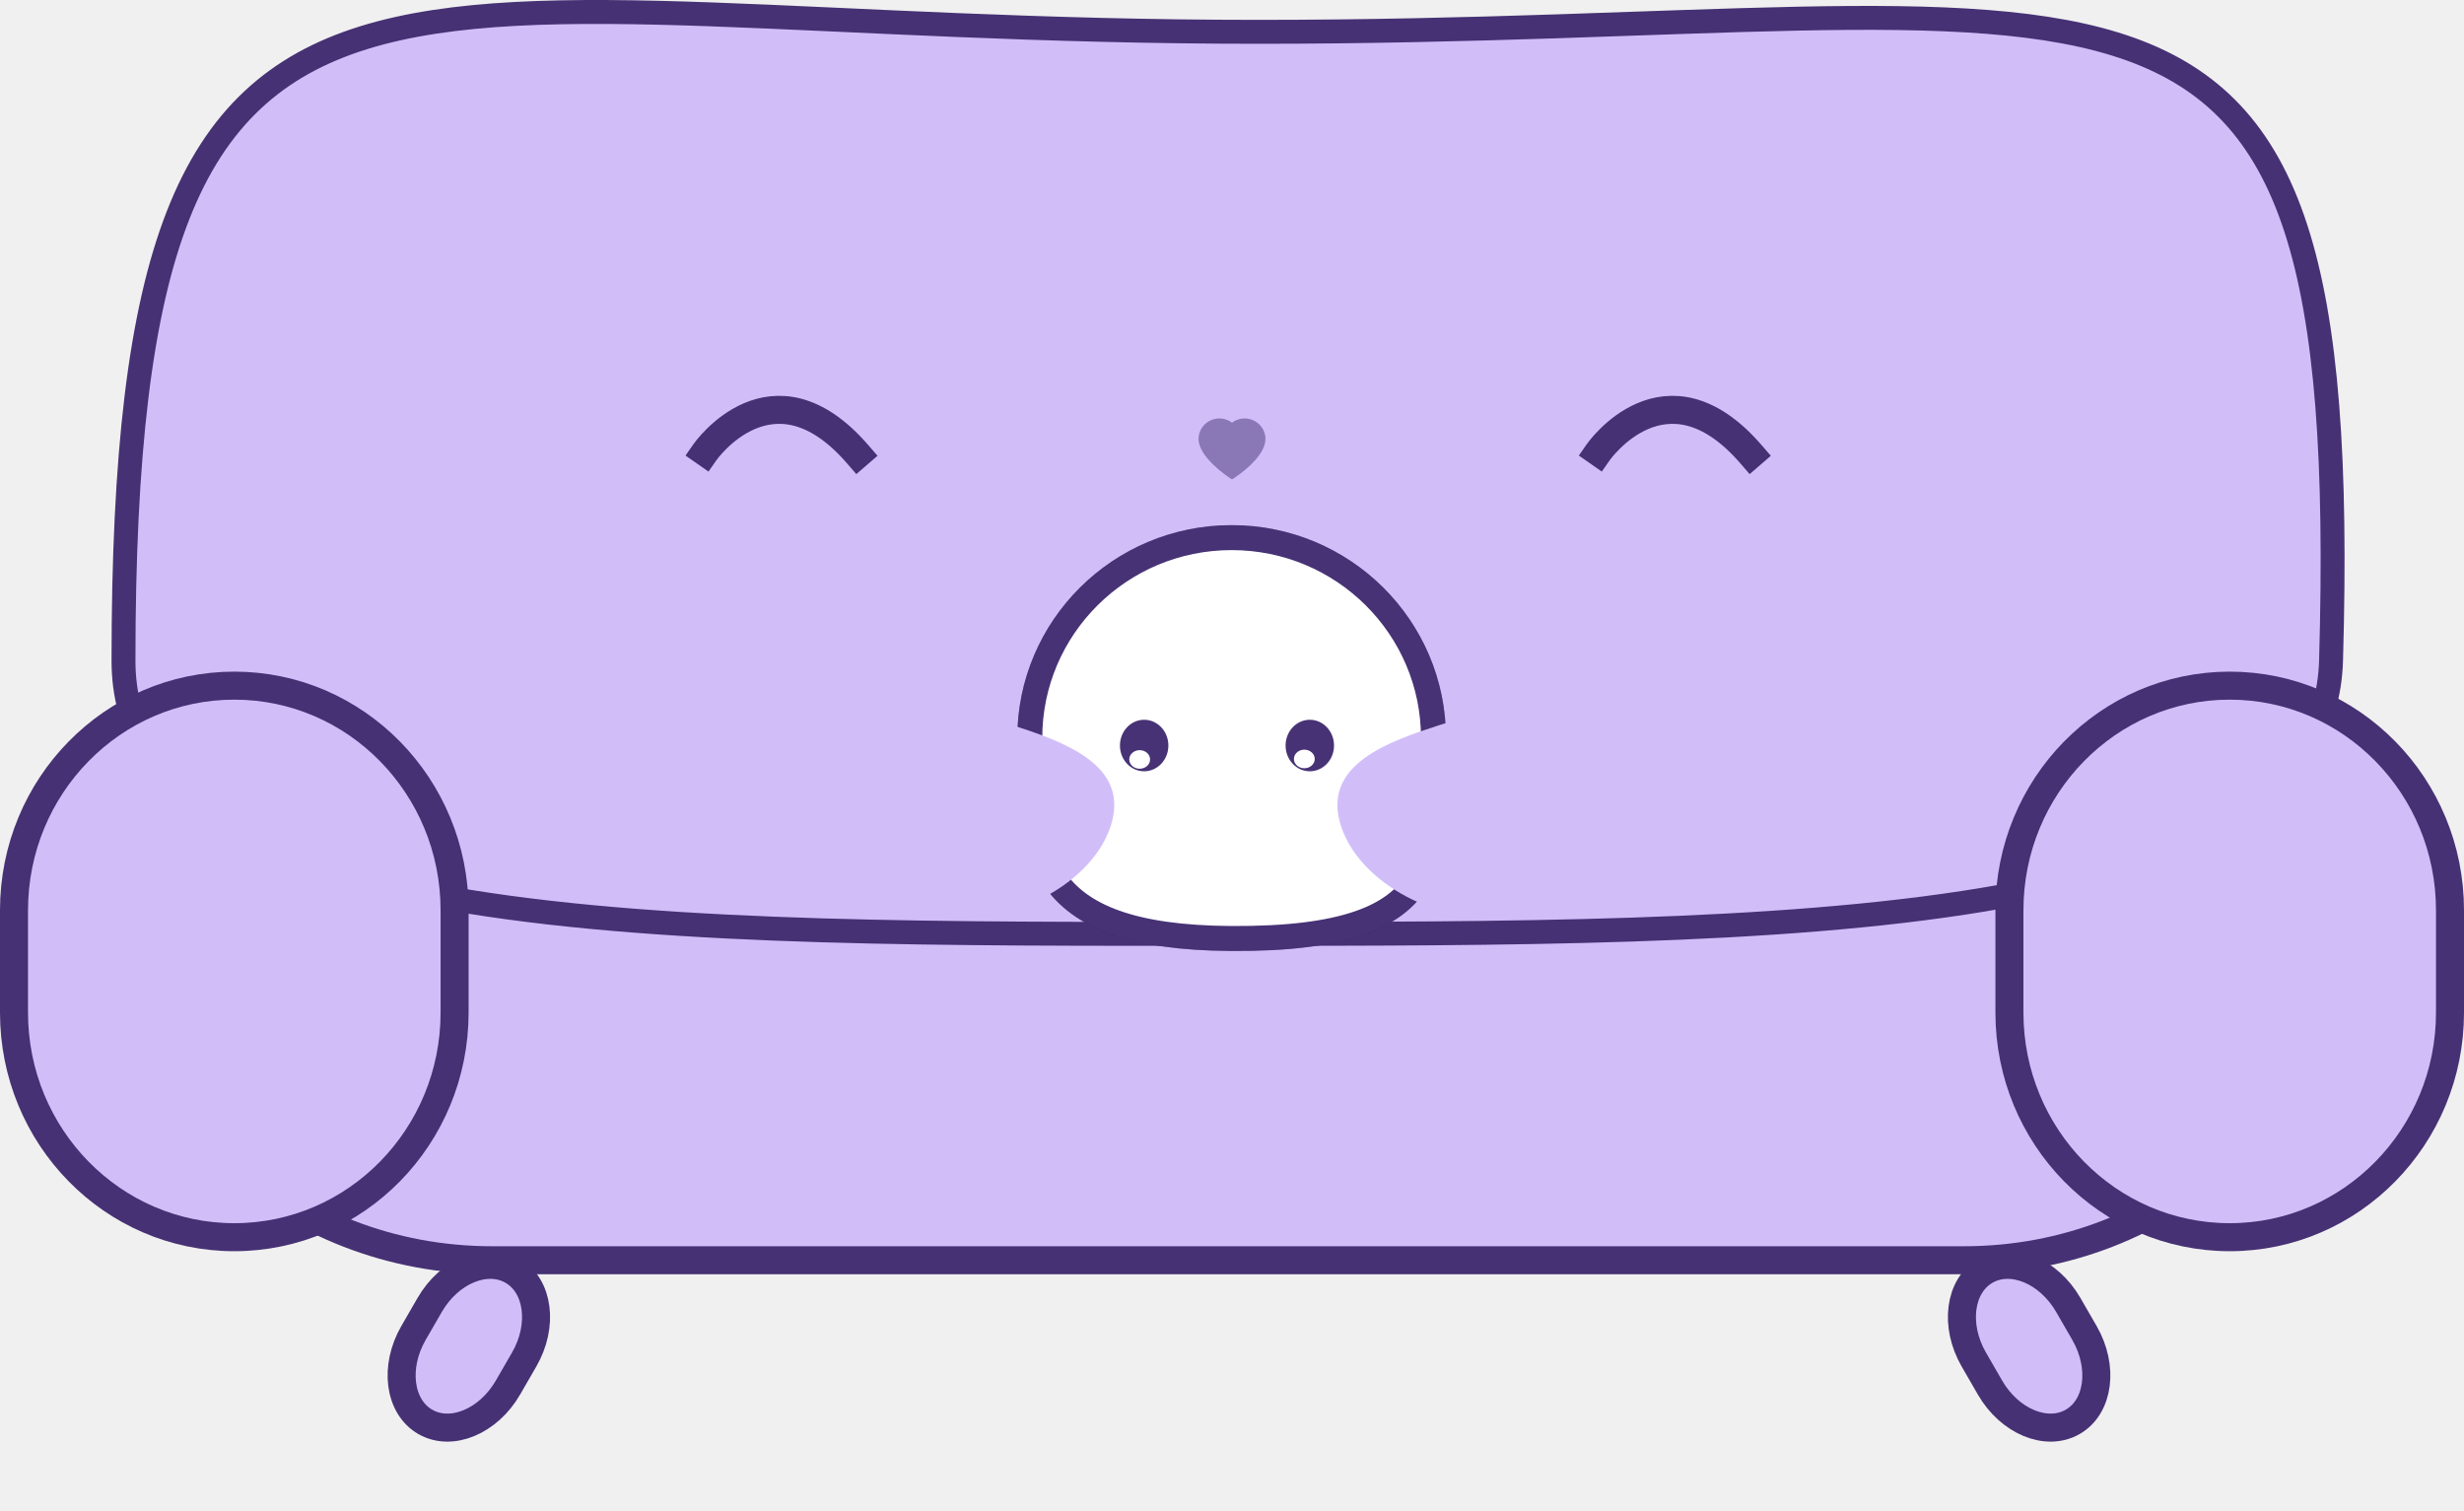
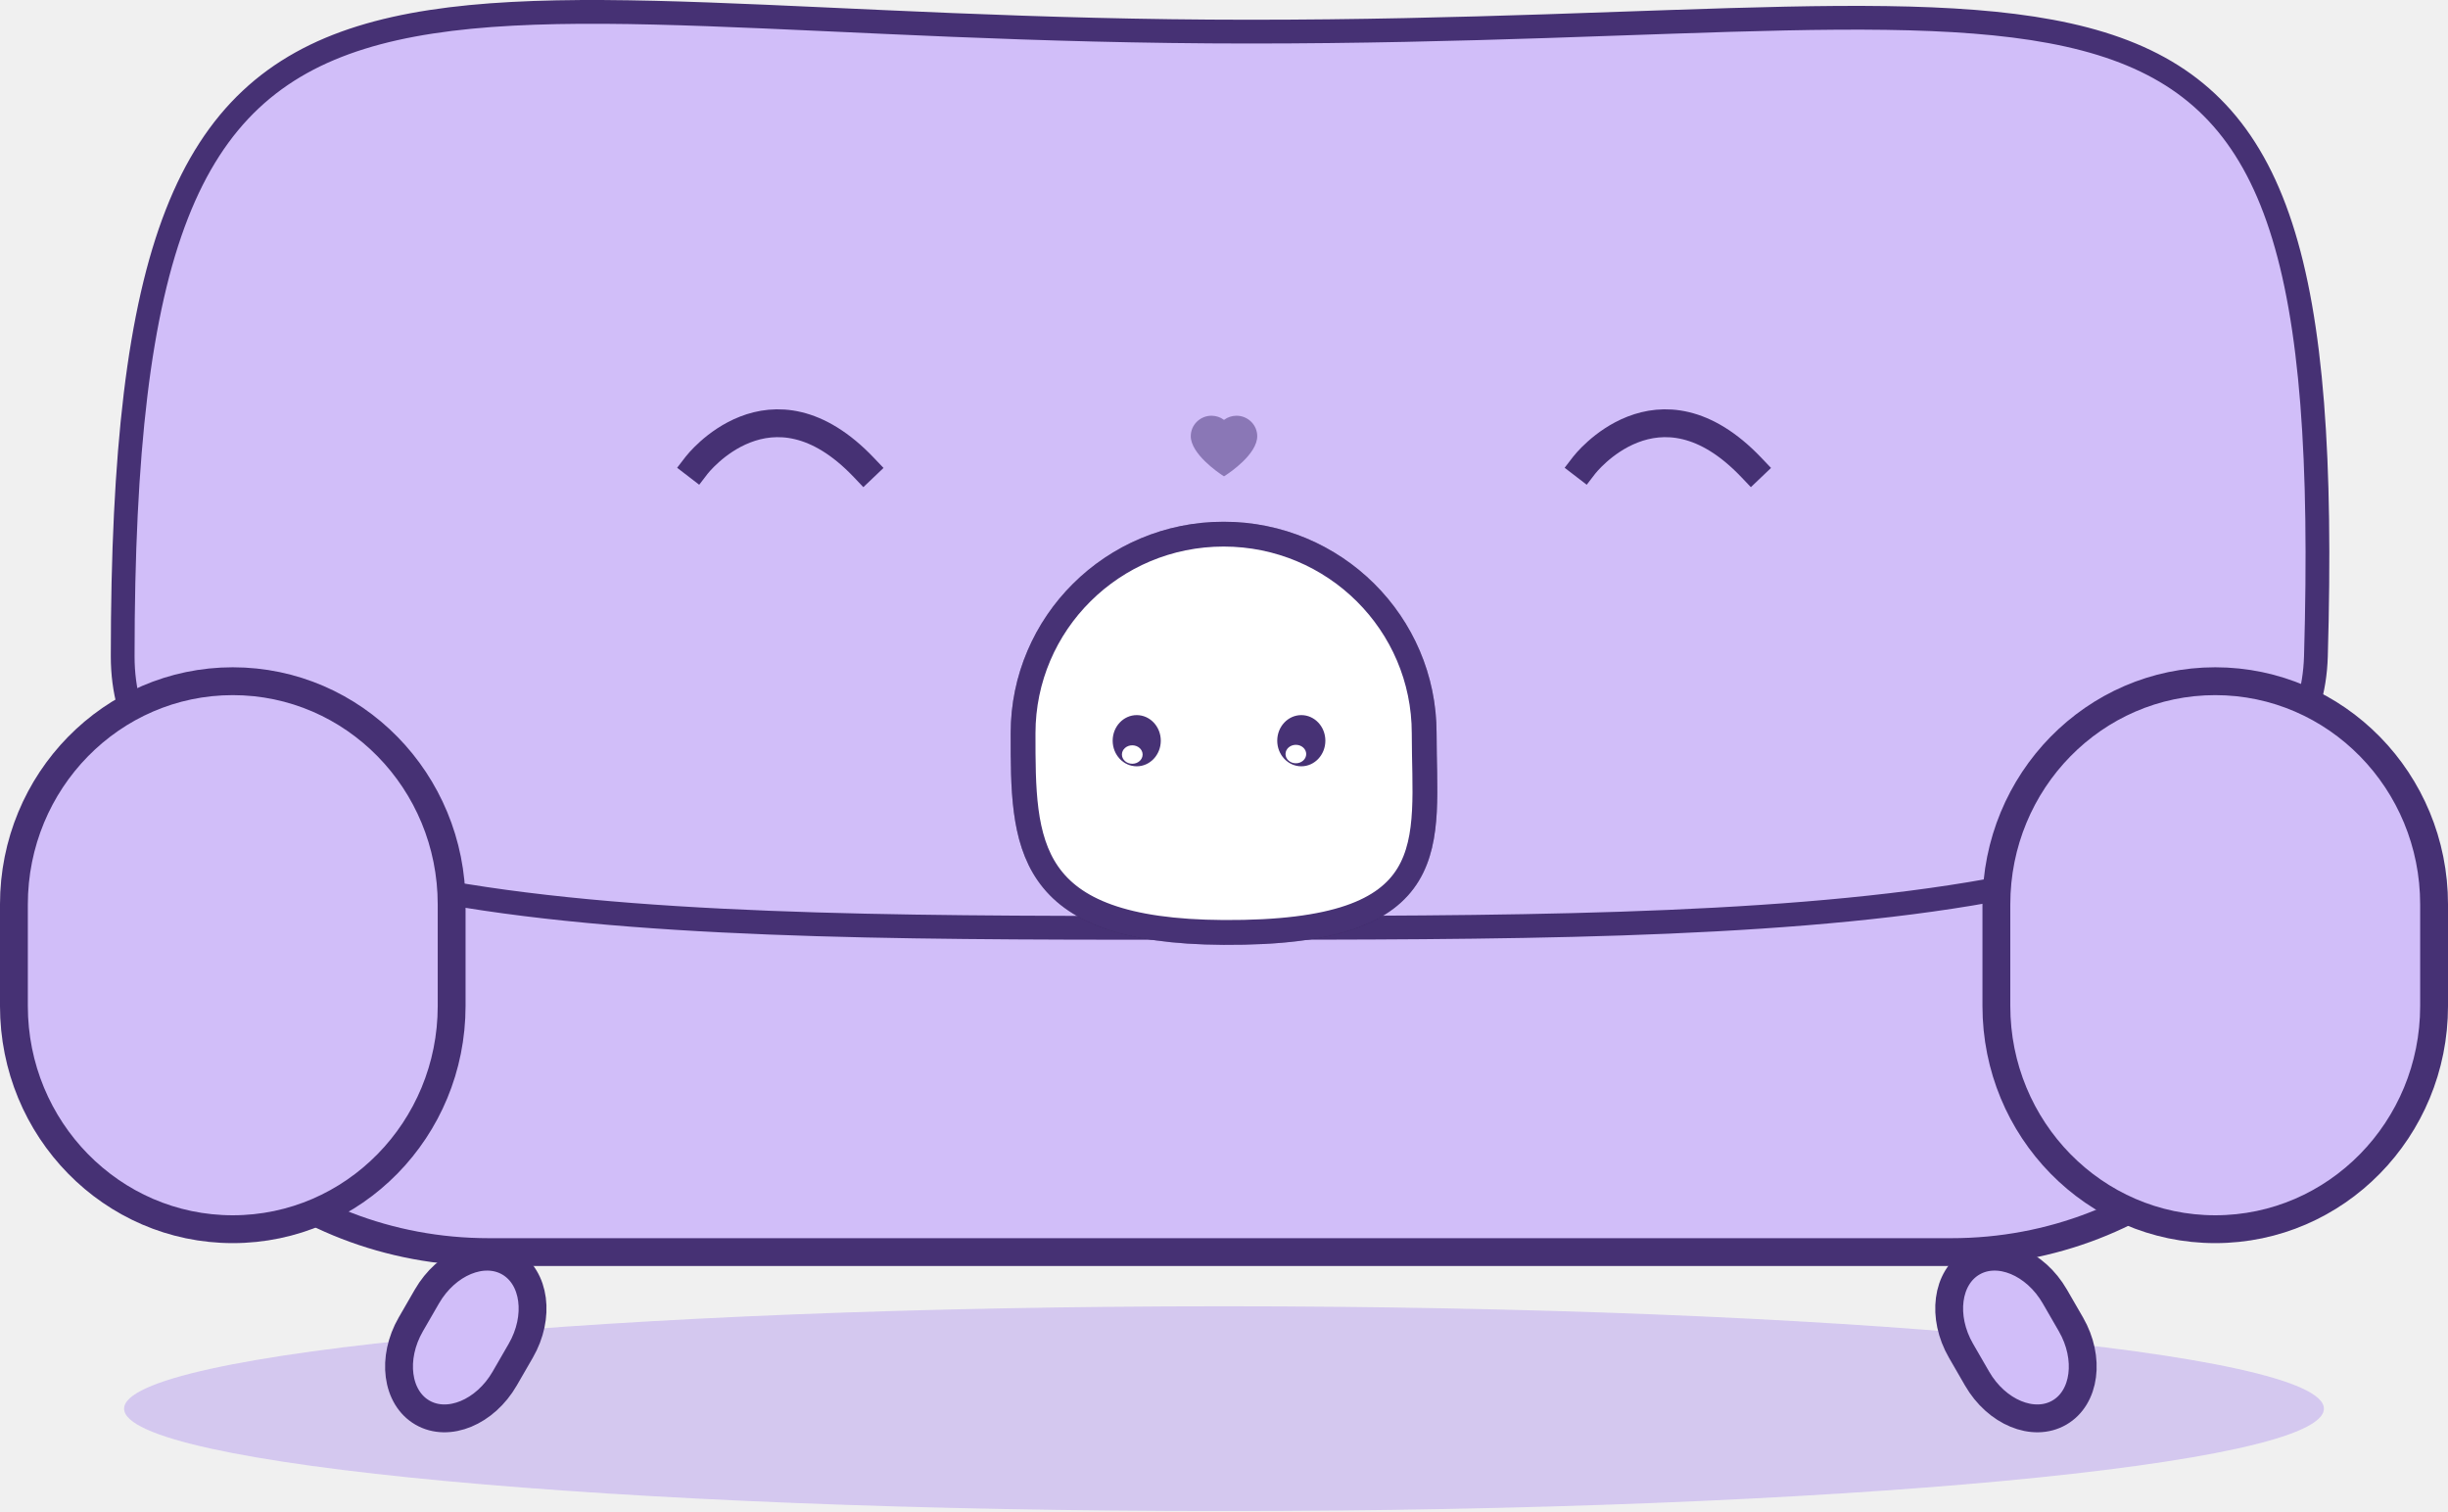
- <svg xmlns="http://www.w3.org/2000/svg" xmlns:ns1="http://vectornator.io" height="100%" stroke-miterlimit="10" style="fill-rule:nonzero;clip-rule:evenodd;stroke-linecap:round;stroke-linejoin:round;" version="1.1" viewBox="53.702 115.365 190.354 116.708" width="100%" xml:space="preserve">
+ <svg xmlns="http://www.w3.org/2000/svg" xmlns:ns1="http://vectornator.io" height="100%" stroke-miterlimit="10" style="fill-rule:nonzero;clip-rule:evenodd;stroke-linecap:round;stroke-linejoin:round;" version="1.1" viewBox="53.702 115.365 190.354 117.491" width="100%" xml:space="preserve">
  <defs>
    <filter color-interpolation-filters="sRGB" filterUnits="userSpaceOnUse" height="32.9" id="Filter" width="33.178" x="132.29" y="155.931">
      <feDropShadow dx="-0" dy="0" flood-color="#000000" flood-opacity="0.333" in="SourceGraphic" result="Shadow" stdDeviation="0" />
    </filter>
  </defs>
  <clipPath id="ArtboardFrame">
-     <rect height="116.708" width="190.354" x="53.702" y="115.365" />
+     <rect height="117.491" width="190.354" x="53.702" y="115.365" />
  </clipPath>
  <g clip-path="url(#ArtboardFrame)" id="Layer" ns1:layerName="Layer">
    <g opacity="1" ns1:layerName="Group 22">
+       <path d="M63.352 224.894C63.352 220.497 101.644 216.932 148.879 216.932C196.114 216.932 234.406 220.497 234.406 224.894C234.406 229.291 196.114 232.856 148.879 232.856C101.644 232.856 63.352 229.291 63.352 224.894Z" fill="#d4c8ef" fill-rule="nonzero" opacity="0.994" stroke="none" ns1:layerName="Oval 1" />
      <g opacity="1" ns1:layerName="Group 12">
        <path d="M63.303 179.407C63.303 165.038 76.024 153.389 91.717 153.389L205.43 153.389C221.123 153.389 233.845 165.038 233.845 179.407L233.845 186.702C233.845 201.072 221.123 212.72 205.43 212.72L91.717 212.72C76.024 212.72 63.303 201.072 63.303 186.702L63.303 179.407Z" fill="#d1bef9" fill-rule="nonzero" opacity="1" stroke="#463174" stroke-linecap="butt" stroke-linejoin="round" stroke-width="2.165" ns1:layerName="Rectangle 1" />
        <path d="M63.242 166.395C63.245 102.859 83.457 117.824 150.886 117.824C218.314 117.824 235.551 105.194 233.785 166.395C233.175 187.499 191.149 187.508 148.514 187.508C105.878 187.508 63.242 187.893 63.242 166.395Z" fill="#d1bef9" fill-rule="nonzero" opacity="1" stroke="#463174" stroke-linecap="butt" stroke-linejoin="round" stroke-width="1.848" ns1:layerName="Curve 1" />
        <path d="M202.008 230.991" fill="none" opacity="1" stroke="#463174" stroke-linecap="butt" stroke-linejoin="round" stroke-width="2.165" ns1:layerName="Curve 2" />
        <path d="M54.784 185.686C54.784 176.101 62.404 168.331 71.803 168.331L71.803 168.331C81.201 168.331 88.821 176.101 88.821 185.686L88.821 193.584C88.821 203.169 81.201 210.939 71.803 210.939L71.803 210.939C62.404 210.939 54.784 203.169 54.784 193.584L54.784 185.686Z" fill="#d1bef9" fill-rule="nonzero" opacity="1" stroke="#463174" stroke-linecap="butt" stroke-linejoin="round" stroke-width="2.165" ns1:layerName="Rectangle 6" />
        <path d="M86.897 216.172C88.414 213.545 91.278 212.359 93.293 213.522L93.293 213.522C95.309 214.686 95.714 217.759 94.197 220.386L92.947 222.551C91.43 225.179 88.566 226.365 86.551 225.201L86.551 225.201C84.535 224.038 84.131 220.964 85.647 218.337L86.897 216.172Z" fill="#d1bef9" fill-rule="nonzero" opacity="1" stroke="#463174" stroke-linecap="butt" stroke-linejoin="round" stroke-width="2.165" ns1:layerName="Rectangle 7" />
        <path d="M206.186 220.386C204.669 217.759 205.073 214.686 207.089 213.522L207.089 213.522C209.105 212.359 211.968 213.545 213.485 216.172L214.735 218.337C216.252 220.964 215.848 224.038 213.832 225.201L213.832 225.201C211.816 226.365 208.953 225.179 207.436 222.551L206.186 220.386Z" fill="#d1bef9" fill-rule="nonzero" opacity="1" stroke="#463174" stroke-linecap="butt" stroke-linejoin="round" stroke-width="2.165" ns1:layerName="Rectangle 5" />
        <path d="M208.938 185.686C208.938 176.101 216.557 168.331 225.956 168.331L225.956 168.331C235.355 168.331 242.974 176.101 242.974 185.686L242.974 193.584C242.974 203.169 235.355 210.939 225.956 210.939L225.956 210.939C216.557 210.939 208.938 203.169 208.938 193.584L208.938 185.686Z" fill="#d1bef9" fill-rule="nonzero" opacity="1" stroke="#463174" stroke-linecap="butt" stroke-linejoin="round" stroke-width="2.165" ns1:layerName="Rectangle 4" />
        <g opacity="1" ns1:layerName="Group 1">
-           <path d="M108.167 150.288C108.167 150.288 113.37 142.831 119.967 150.464" fill="none" opacity="1" stroke="#463174" stroke-linecap="square" stroke-linejoin="round" stroke-width="2.165" ns1:layerName="Curve 5" />
-           <path d="M177.18 150.288C177.18 150.288 182.382 142.831 188.98 150.464" fill="none" opacity="1" stroke="#463174" stroke-linecap="square" stroke-linejoin="round" stroke-width="2.165" ns1:layerName="Curve 4" />
+           <path d="M107.873 151.537C107.873 151.537 113.604 144.079 120.873 151.712" fill="none" opacity="1" stroke="#463174" stroke-linecap="square" stroke-linejoin="round" stroke-width="2.165" ns1:layerName="Curve 5" />
+           <path d="M176.885 151.537C176.885 151.537 182.616 144.079 189.885 151.712" fill="none" opacity="1" stroke="#463174" stroke-linecap="square" stroke-linejoin="round" stroke-width="2.165" ns1:layerName="Curve 4" />
        </g>
      </g>
      <g filter="url(#Filter)" ns1:layerName="Group 13" ns1:shadowAngle="2.0207" ns1:shadowColor="#000000" ns1:shadowOffset="0" ns1:shadowOpacity="0.333" ns1:shadowRadius="0">
        <path d="M164.445 172.381C164.445 163.829 157.463 156.896 148.85 156.896C140.237 156.896 133.255 163.829 133.255 172.381C133.255 180.933 133.235 187.778 148.85 187.865C166.311 187.963 164.445 180.933 164.445 172.381Z" fill="#ffffff" fill-rule="nonzero" opacity="1" stroke="#463174" stroke-linecap="butt" stroke-linejoin="round" stroke-width="1.93" ns1:layerName="Oval 2" />
        <g opacity="1" ns1:layerName="Group 4">
          <g opacity="1" ns1:layerName="Group 2">
            <path d="M156.761 172.957C156.761 171.858 155.923 170.967 154.89 170.967C153.857 170.967 153.019 171.858 153.019 172.957C153.019 174.056 153.857 174.947 154.89 174.947C155.923 174.947 156.761 174.056 156.761 172.957Z" fill="#463174" fill-rule="nonzero" opacity="1" stroke="none" ns1:layerName="Oval 4" />
            <path d="M155.272 173.994C155.272 173.598 154.912 173.277 154.467 173.277C154.022 173.277 153.662 173.598 153.662 173.994C153.662 174.391 154.022 174.712 154.467 174.712C154.912 174.712 155.272 174.391 155.272 173.994Z" fill="#ffffff" fill-rule="nonzero" opacity="1" stroke="none" ns1:layerName="Oval 7" />
          </g>
          <g opacity="1" ns1:layerName="Group 1">
            <path d="M143.964 172.957C143.964 171.858 143.126 170.967 142.093 170.967C141.06 170.967 140.222 171.858 140.222 172.957C140.222 174.056 141.06 174.947 142.093 174.947C143.126 174.947 143.964 174.056 143.964 172.957Z" fill="#463174" fill-rule="nonzero" opacity="1" stroke="none" ns1:layerName="Oval 4" />
            <path d="M142.551 174.032C142.551 173.636 142.191 173.315 141.746 173.315C141.302 173.315 140.941 173.636 140.941 174.032C140.941 174.429 141.302 174.75 141.746 174.75C142.191 174.75 142.551 174.429 142.551 174.032Z" fill="#ffffff" fill-rule="nonzero" opacity="1" stroke="none" ns1:layerName="Oval 7" />
          </g>
        </g>
      </g>
      <g opacity="0.504" ns1:layerName="Group 14">
        <path d="M148.878 152.401L148.7 152.283C148.453 152.121 146.295 150.658 146.295 149.278C146.295 148.402 147.02 147.689 147.91 147.689C148.261 147.689 148.601 147.804 148.879 148.012C149.158 147.804 149.497 147.689 149.848 147.689C150.739 147.689 151.463 148.402 151.463 149.278C151.463 150.681 149.303 152.125 149.057 152.285L148.878 152.401Z" fill="#463174" fill-rule="nonzero" opacity="1" stroke="none" ns1:layerName="path" />
      </g>
-       <path d="M121.008 175.858C122.594 171.067 127.722 170.034 131.761 171.334C135.799 172.635 141.082 174.421 139.496 179.209C137.864 184.136 130.666 187.178 126.65 185.812C122.633 184.445 119.421 180.649 121.008 175.858Z" fill="#d1bef9" fill-rule="nonzero" opacity="1" stroke="none" ns1:layerName="Oval 3" />
-       <path d="M175.798 175.858C174.211 171.067 169.083 170.034 165.045 171.334C161.006 172.635 155.724 174.421 157.31 179.209C158.941 184.136 166.139 187.178 170.156 185.812C174.172 184.445 177.385 180.649 175.798 175.858Z" fill="#d1bef9" fill-rule="nonzero" opacity="1" stroke="none" ns1:layerName="Oval 4" />
+       <path d="M121.008 175.858C122.594 171.067 127.722 170.034 131.761 171.334C135.799 172.635 141.082 174.421 139.496 179.209C137.864 184.136 130.666 187.178 126.65 185.812C122.633 184.445 119.421 180.649 121.008 175.858Z" fill="#d1bef9" fill-rule="nonzero" opacity="0" stroke="none" ns1:layerName="Oval 3" />
+       <path d="M175.798 175.858C174.211 171.067 169.083 170.034 165.045 171.334C161.006 172.635 155.724 174.421 157.31 179.209C158.941 184.136 166.139 187.178 170.156 185.812C174.172 184.445 177.385 180.649 175.798 175.858Z" fill="#d1bef9" fill-rule="nonzero" opacity="0" stroke="none" ns1:layerName="Oval 4" />
    </g>
  </g>
</svg>
